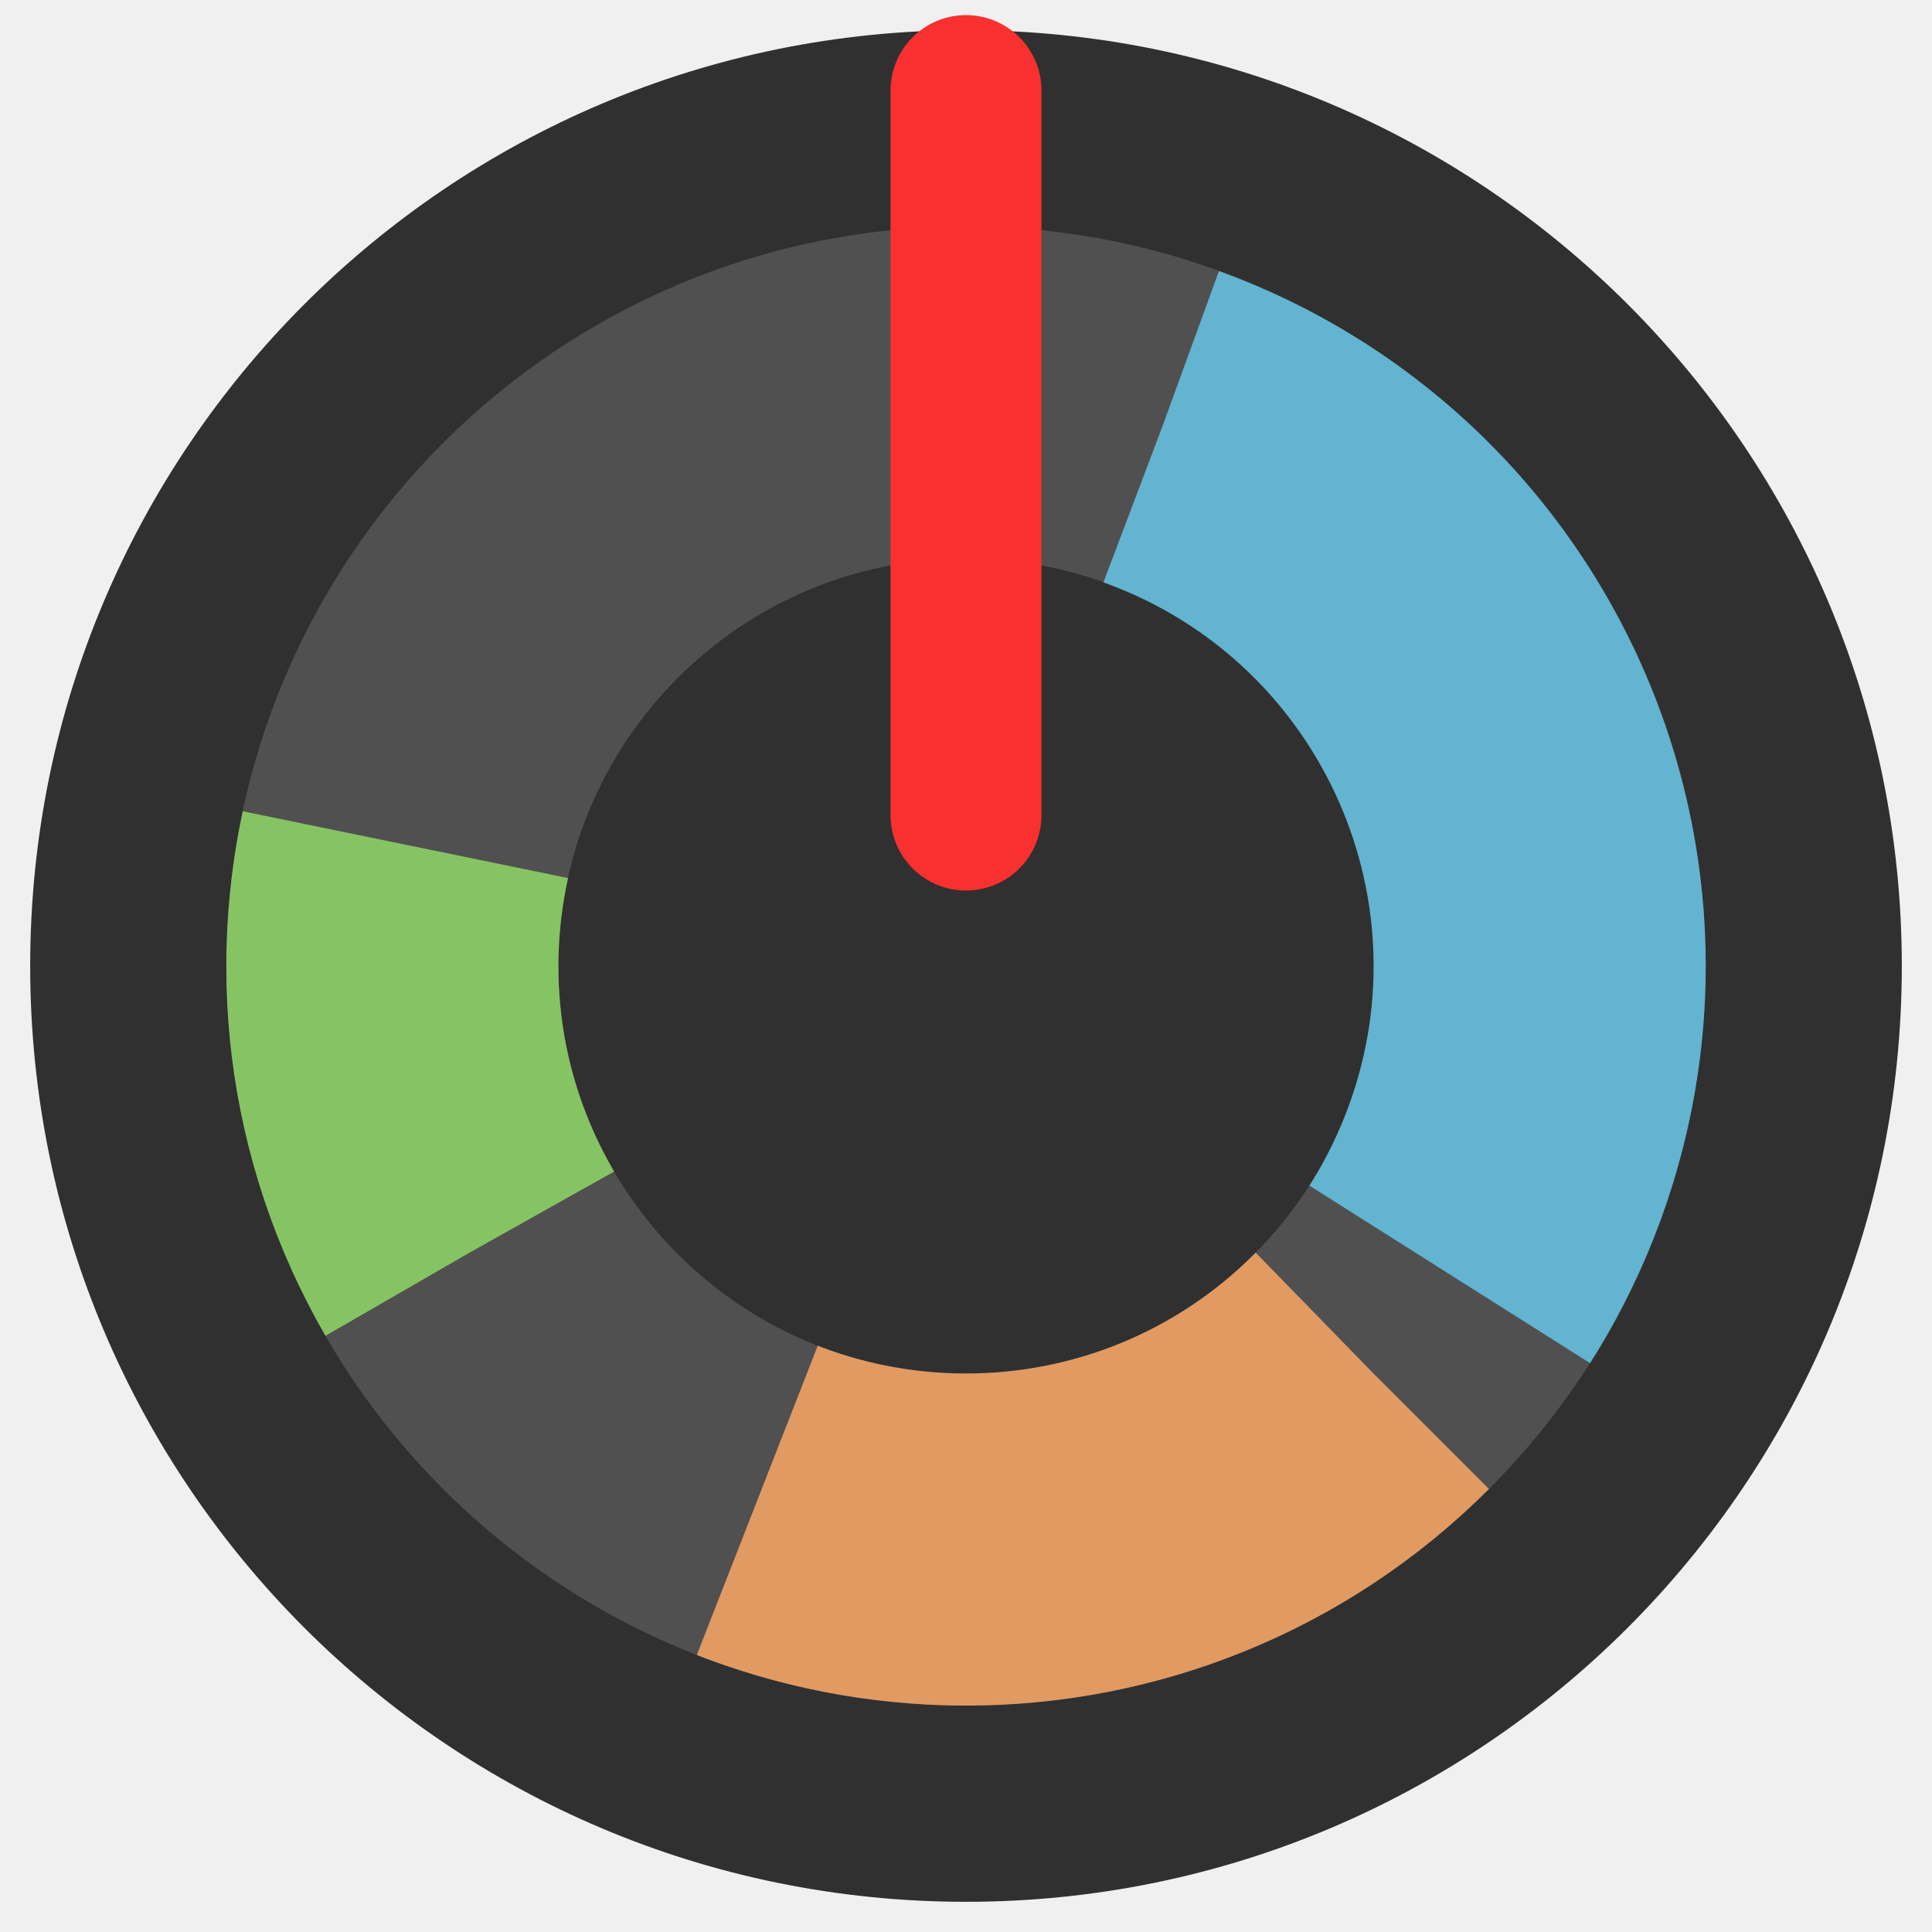
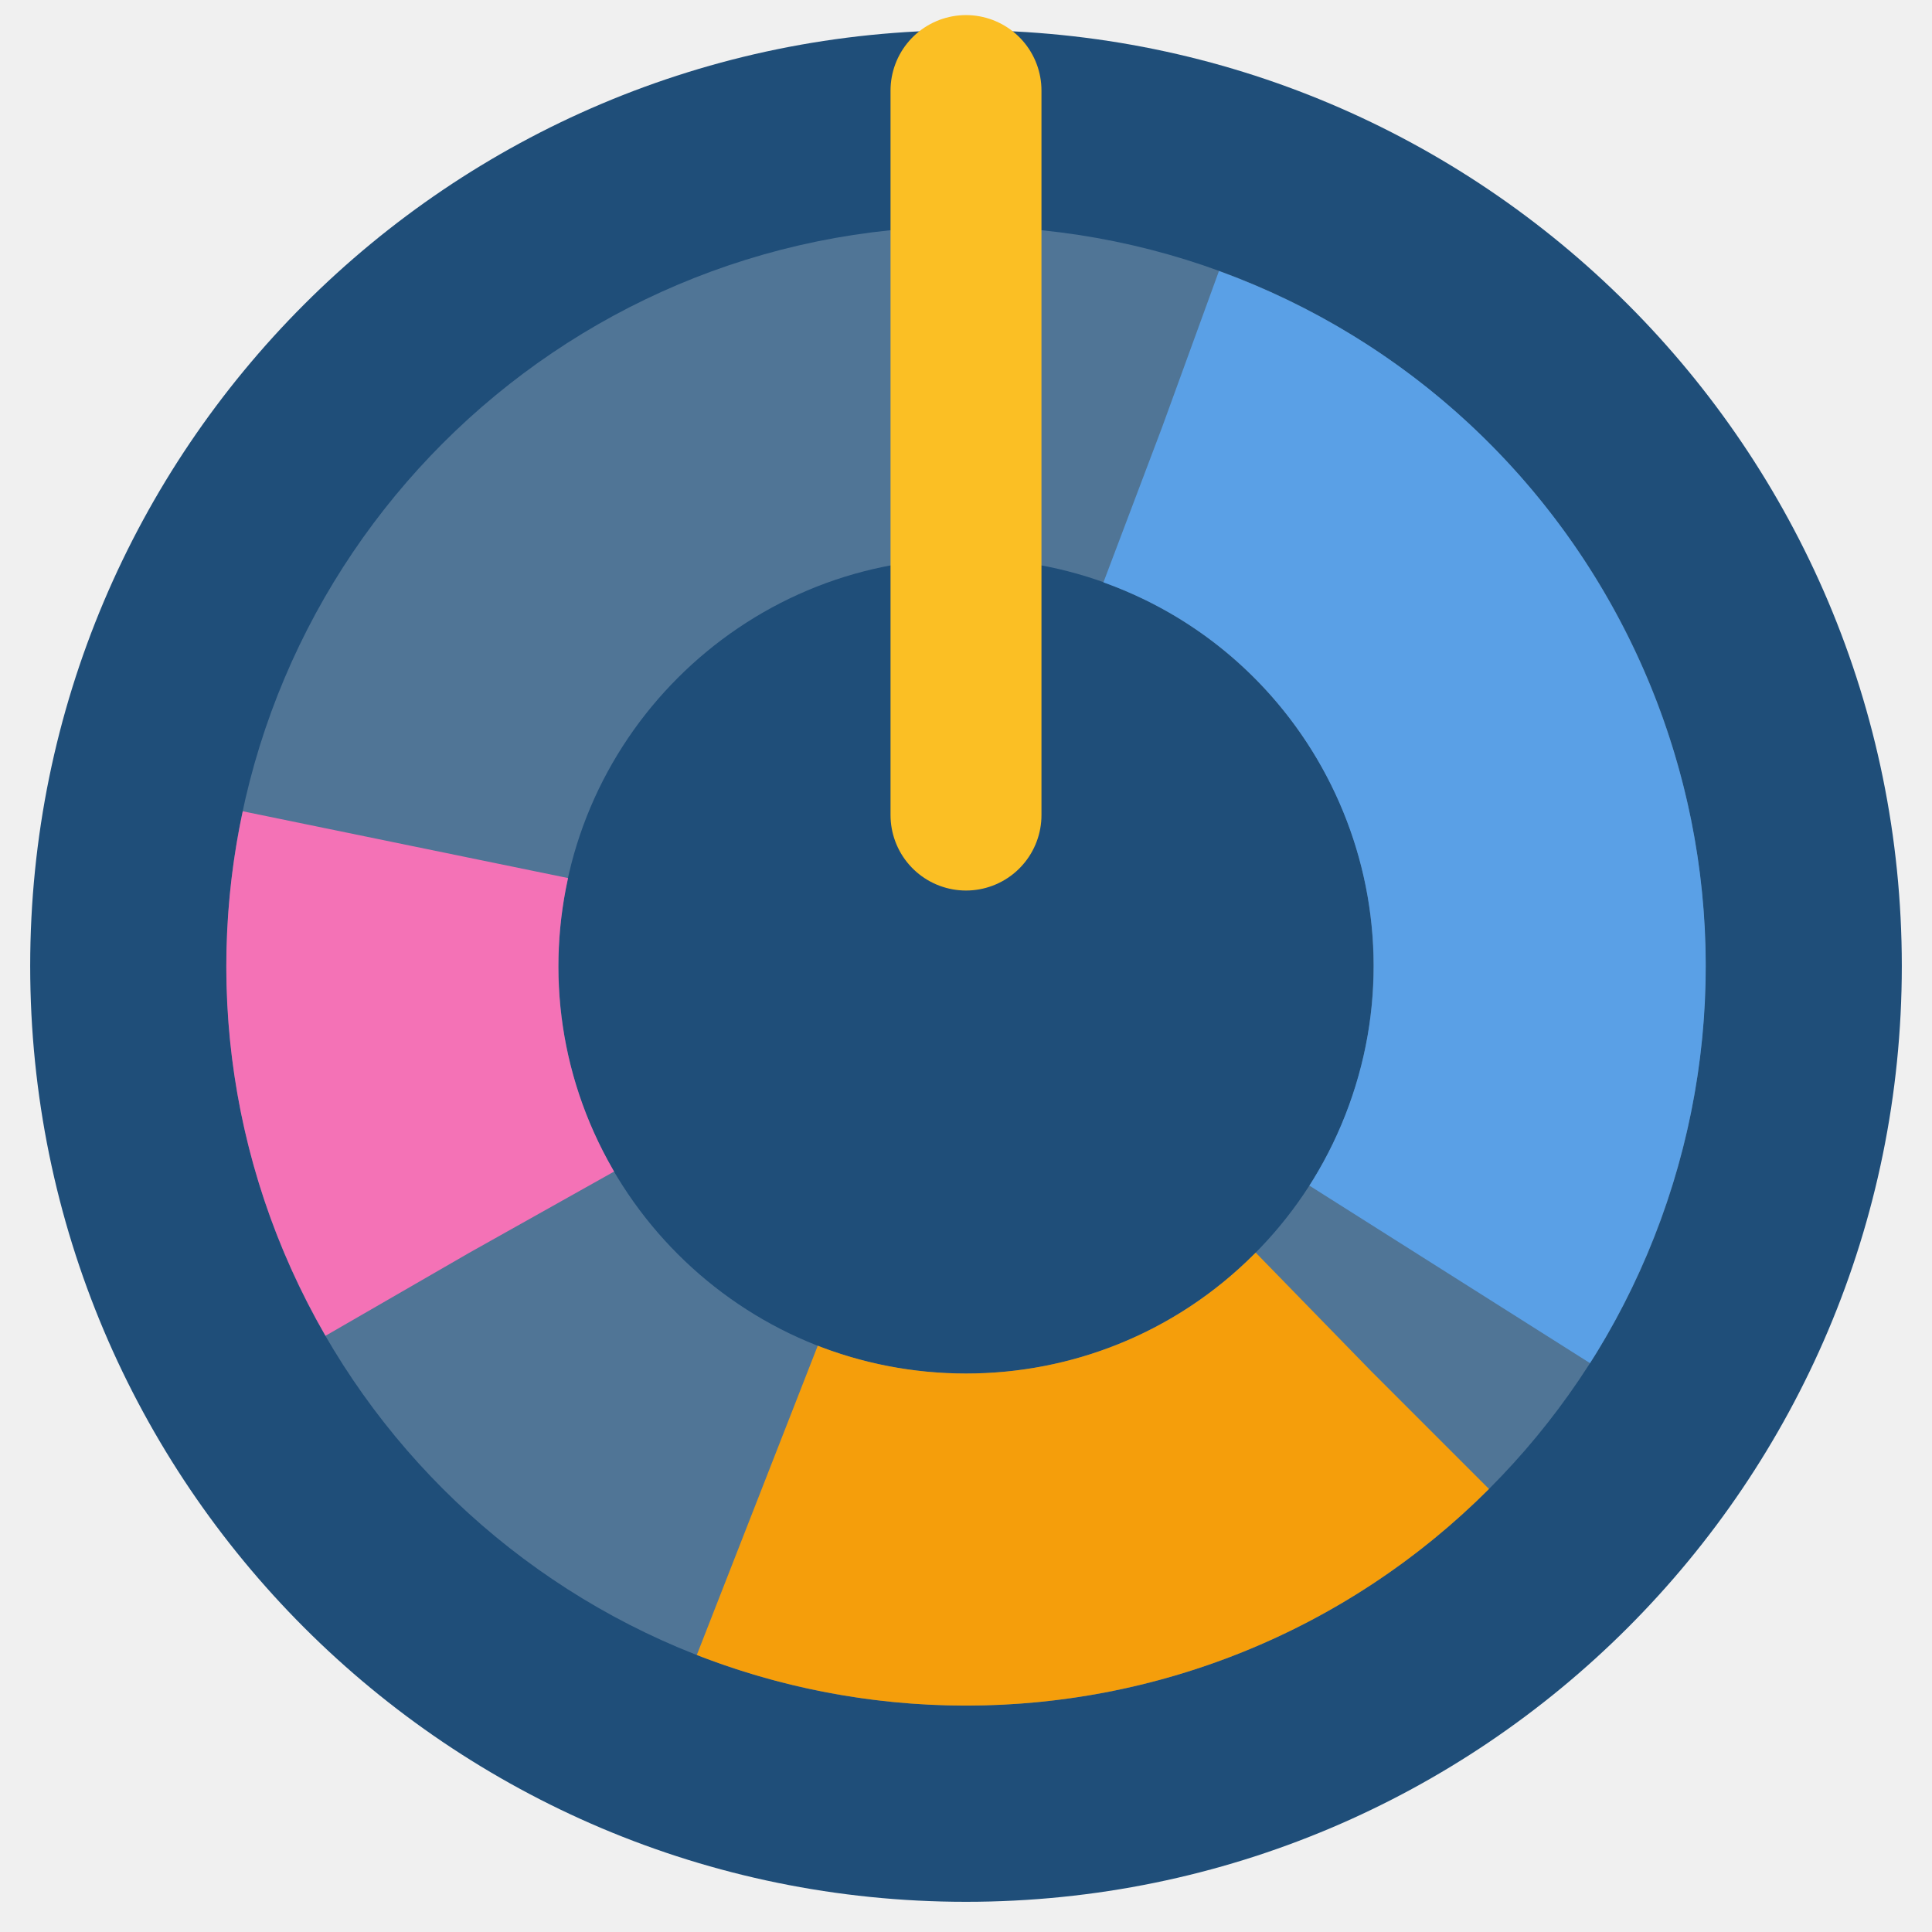
<svg xmlns="http://www.w3.org/2000/svg" viewBox="0 0 64 64">
-   <circle cx="32" cy="32" r="31" fill="#303030" />
-   <circle cx="32" cy="32" r="19" fill="none" stroke="#ffffff" stroke-opacity=".16" stroke-width="11" />
-   <circle cx="32" cy="32" r="19" fill="none" stroke="#62b4d0" stroke-width="11" stroke-dasharray="34 86" transform="rotate(-70 32 32)" />
-   <circle cx="32" cy="32" r="19" fill="none" stroke="#e09a62" stroke-width="11" stroke-dasharray="22 98" transform="rotate(45 32 32)" />
-   <circle cx="32" cy="32" r="19" fill="none" stroke="#86c463" stroke-width="11" stroke-dasharray="14 106" transform="rotate(150 32 32)" />
-   <path d="M32 3v24" stroke="#f83030" stroke-width="5" stroke-linecap="round" />
+   <circle cx="32" cy="32" r="31" fill="#1f4e79" />
+   <circle cx="32" cy="32" r="19" fill="none" stroke="#ffffff" stroke-opacity=".22" stroke-width="11" />
+   <circle cx="32" cy="32" r="19" fill="none" stroke="#5aa0e6" stroke-width="11" stroke-dasharray="34 86" transform="rotate(-70 32 32)" />
+   <circle cx="32" cy="32" r="19" fill="none" stroke="#f59e0b" stroke-width="11" stroke-dasharray="22 98" transform="rotate(45 32 32)" />
+   <circle cx="32" cy="32" r="19" fill="none" stroke="#f472b6" stroke-width="11" stroke-dasharray="14 106" transform="rotate(150 32 32)" />
+   <path d="M32 3v24" stroke="#fbbf24" stroke-width="5" stroke-linecap="round" />
</svg>
